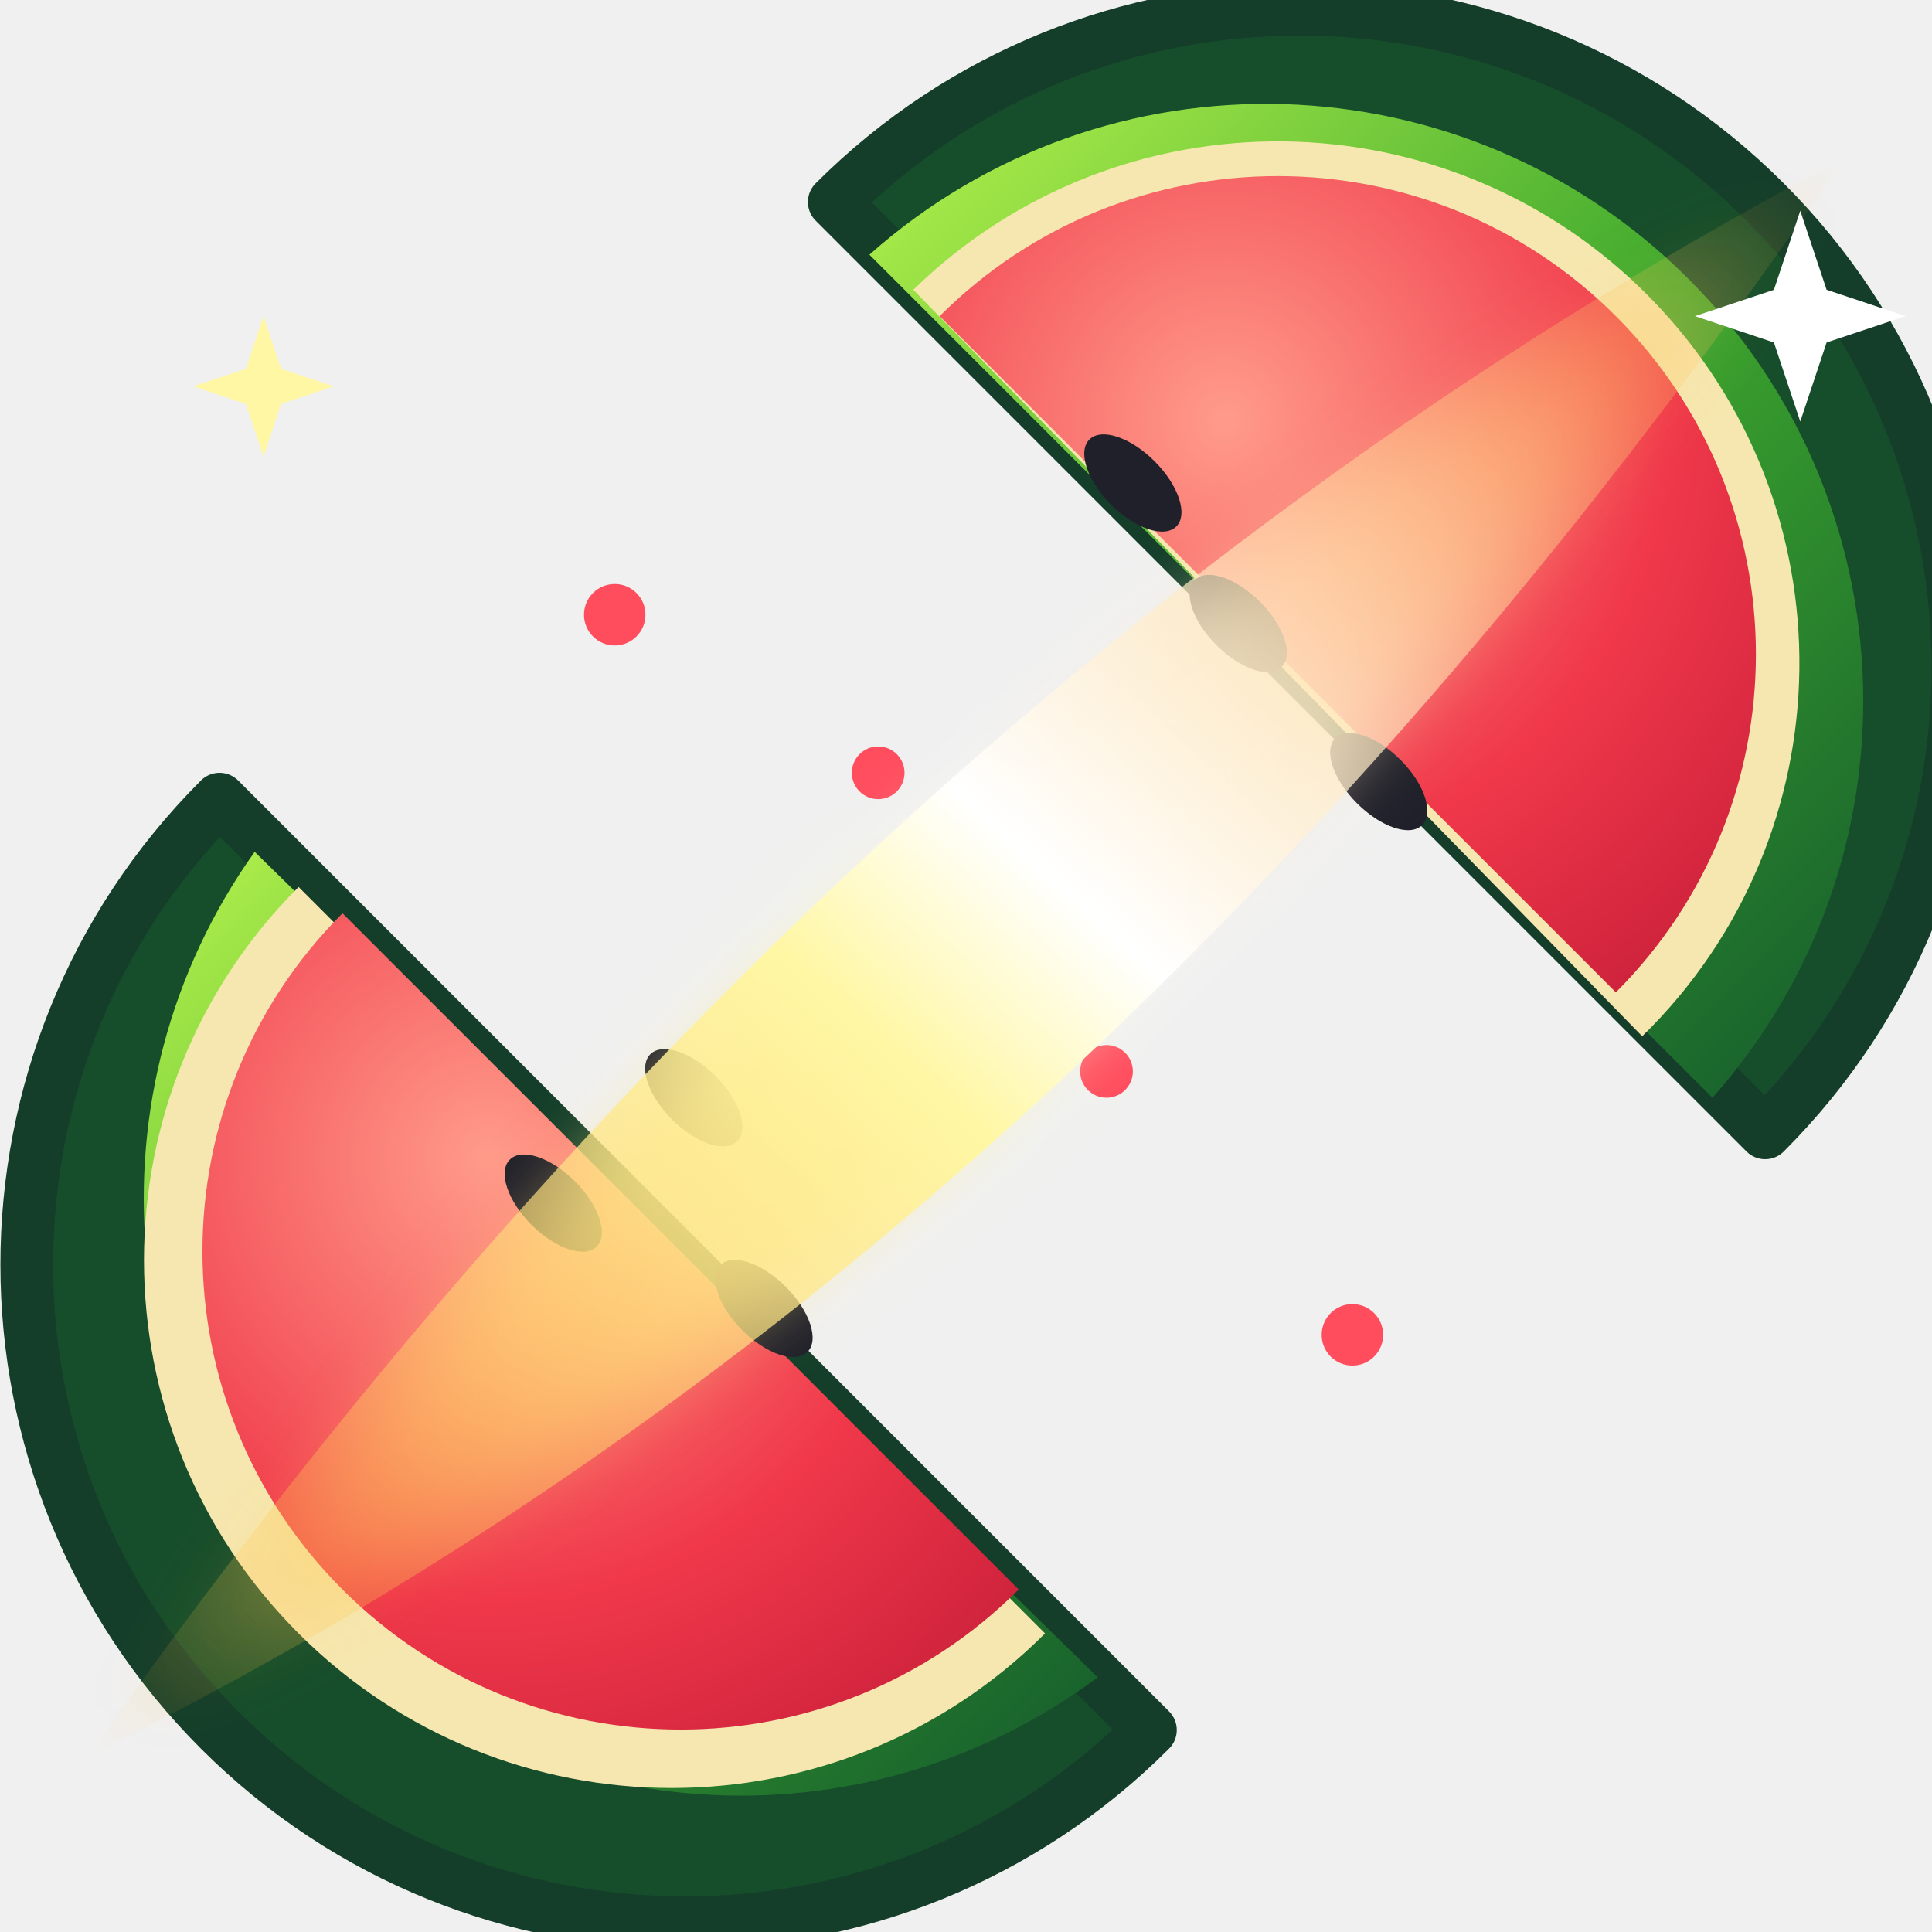
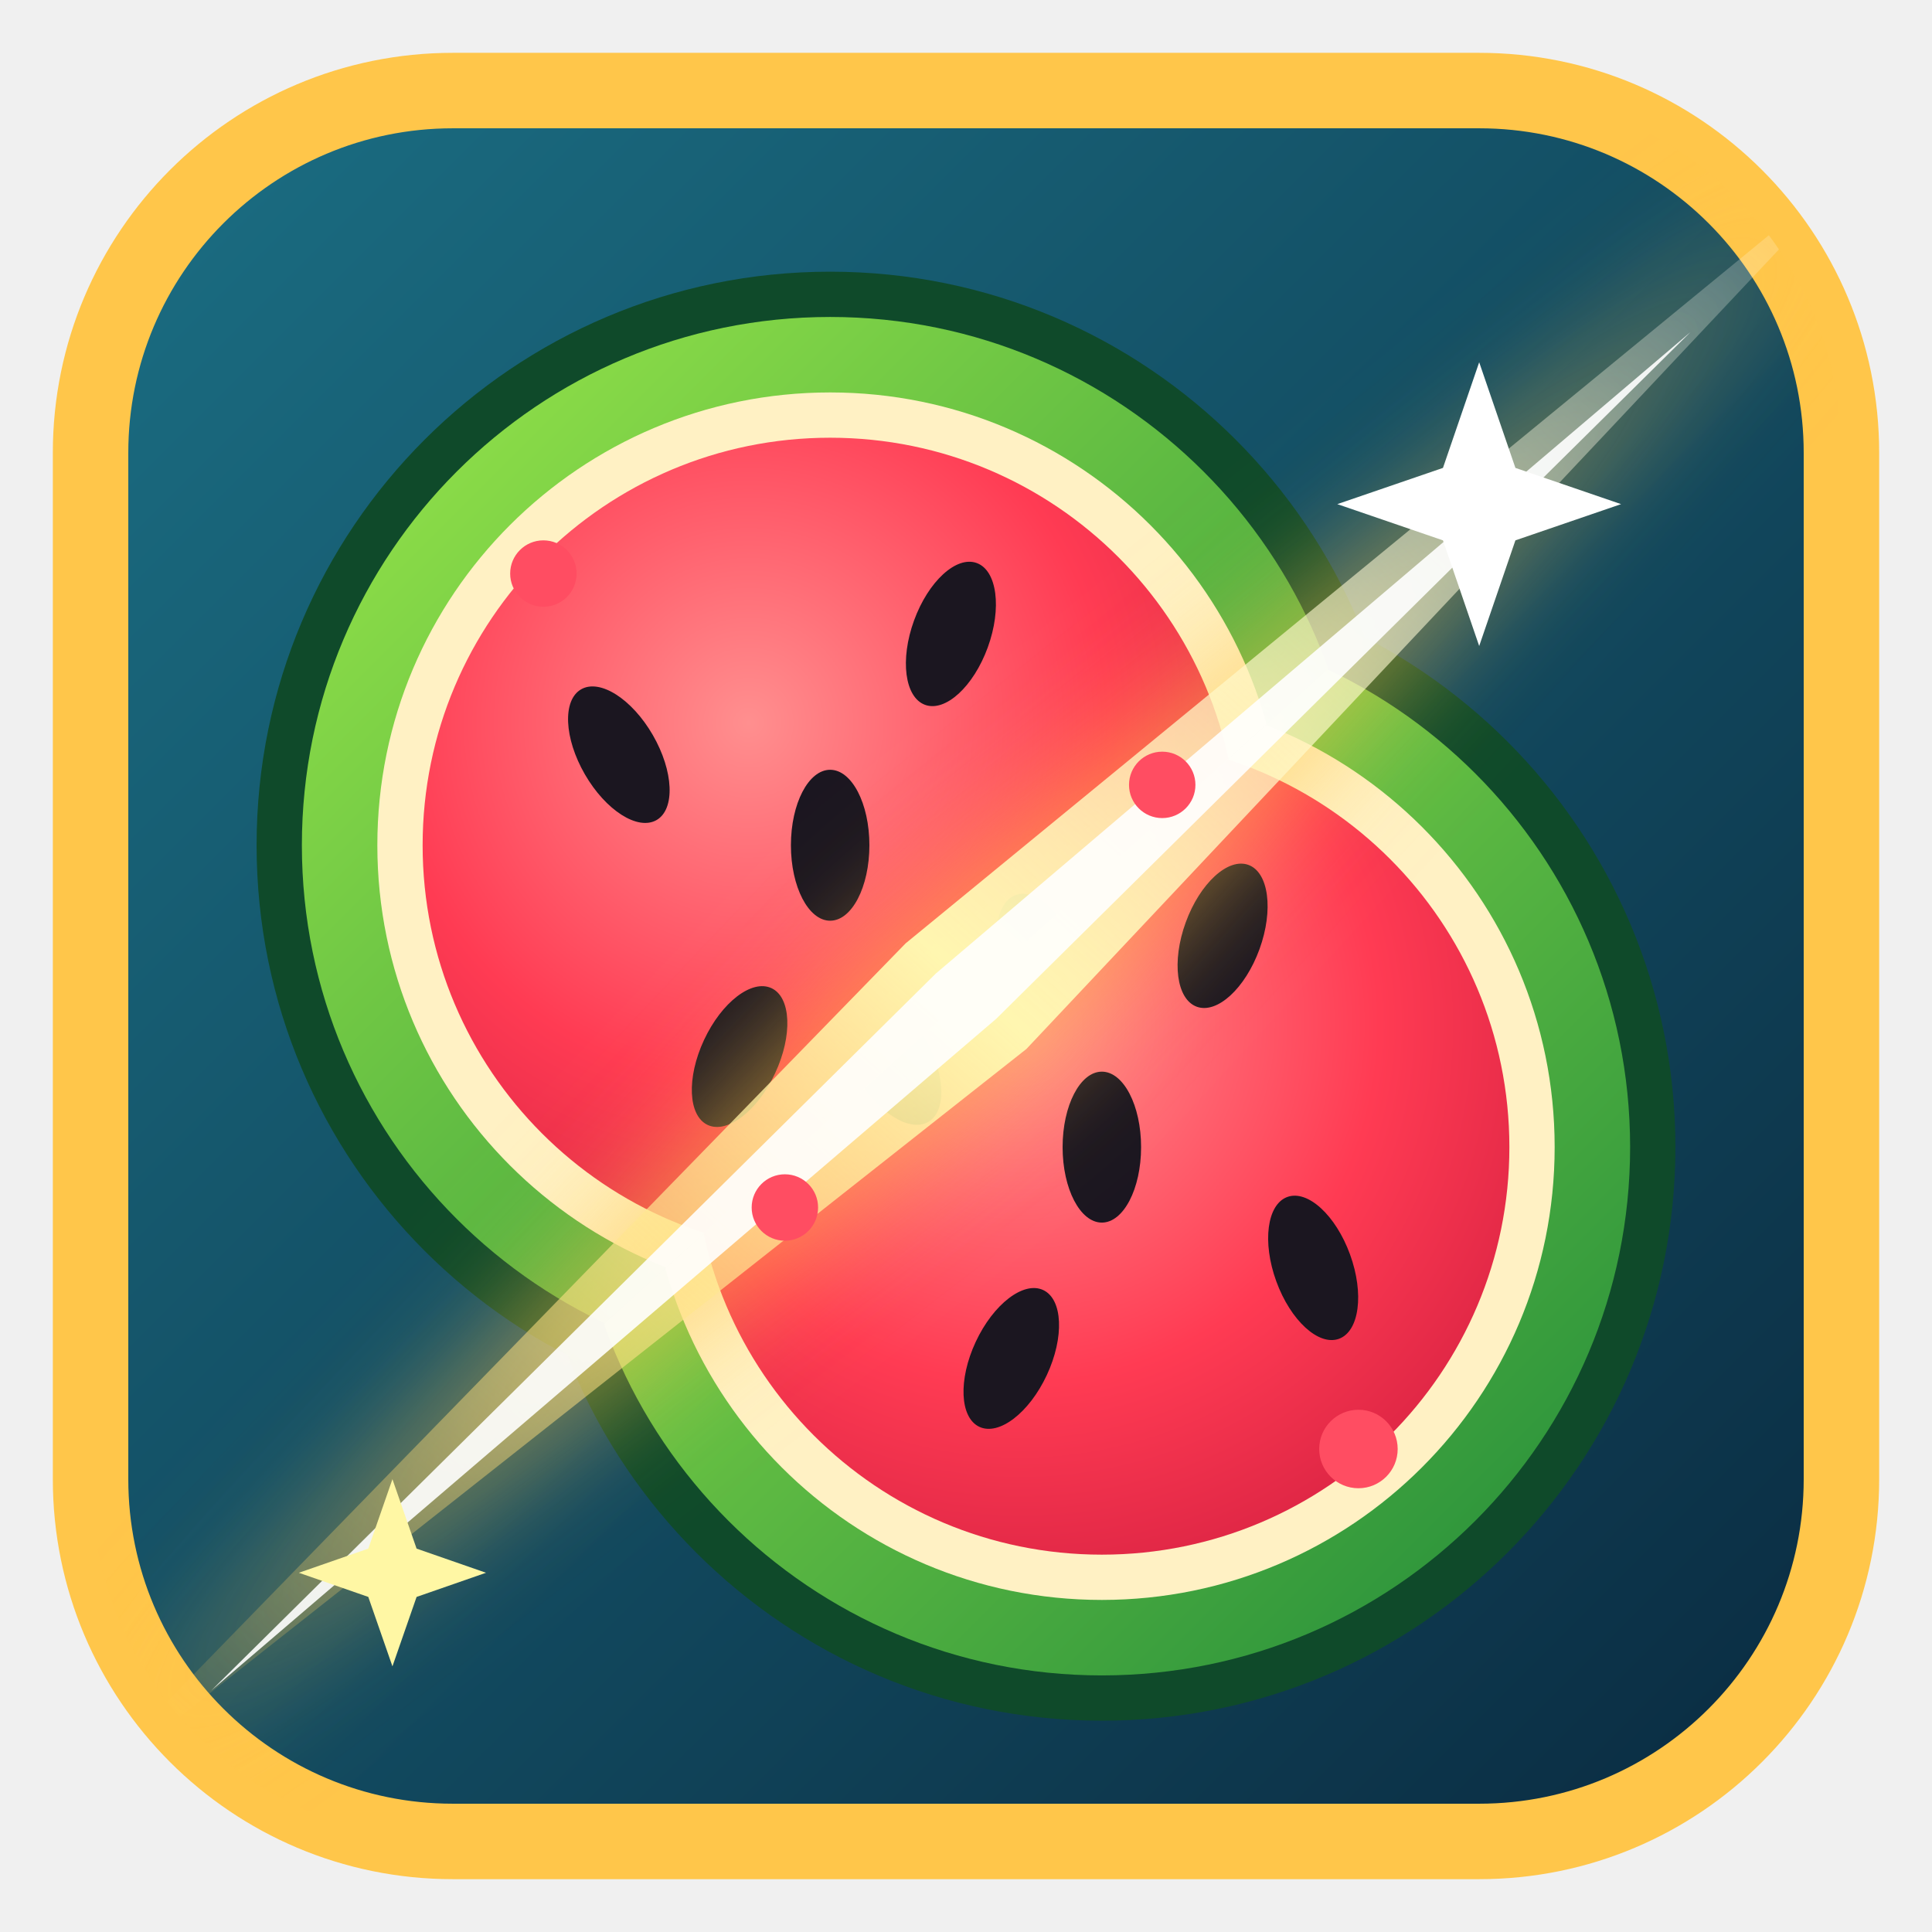
- <svg xmlns="http://www.w3.org/2000/svg" viewBox="0 0 220 220">
+ <svg xmlns="http://www.w3.org/2000/svg" viewBox="0 0 128 128">
  <defs>
-     <linearGradient id="rind" x1="0" y1="0" x2="1" y2="1">
-       <stop stop-color="#b6f34d" />
-       <stop offset=".5" stop-color="#3da72d" />
-       <stop offset="1" stop-color="#145a2d" />
+     <linearGradient id="bg" x1="0" y1="0" x2="1" y2="1">
+       <stop stop-color="#1b6f84" />
+       <stop offset="1" stop-color="#0a2a40" />
    </linearGradient>
-     <radialGradient id="flesh" cx=".35" cy=".3" r=".9">
-       <stop stop-color="#ff9b8a" />
-       <stop offset=".6" stop-color="#f0384a" />
-       <stop offset="1" stop-color="#c91f3a" />
+     <radialGradient id="fl" cx=".4" cy=".35" r=".8">
+       <stop stop-color="#ff8f8f" />
+       <stop offset=".55" stop-color="#ff3b53" />
+       <stop offset="1" stop-color="#d11d3f" />
    </radialGradient>
-     <linearGradient id="slash" x1="0" y1="1" x2="1" y2="0">
-       <stop stop-color="#ffb632" stop-opacity="0" />
-       <stop offset=".45" stop-color="#fff7a4" />
-       <stop offset=".55" stop-color="#fff" />
-       <stop offset="1" stop-color="#ffb632" stop-opacity="0" />
+     <linearGradient id="rd" x1="0" y1="0" x2="1" y2="1">
+       <stop stop-color="#9be84a" />
+       <stop offset="1" stop-color="#1f8a3a" />
    </linearGradient>
-     <filter id="glow" x="-30%" y="-30%" width="160%" height="160%">
-       <feGaussianBlur stdDeviation="4" />
-     </filter>
+     <linearGradient id="sl" x1="0" y1="1" x2="1" y2="0">
+       <stop stop-color="#ffc64a" stop-opacity="0" />
+       <stop offset=".5" stop-color="#fff6b0" />
+       <stop offset="1" stop-color="#fff" stop-opacity=".1" />
+     </linearGradient>
+     <clipPath id="a">
+       <polygon points="-20,142 148,-10 148,142" />
+     </clipPath>
+     <clipPath id="b">
+       <polygon points="-20,142 148,-10 -20,-10" />
+     </clipPath>
+     <clipPath id="tile">
+       <rect x="6" y="6" width="116" height="116" rx="24" />
+     </clipPath>
+     <g id="melon">
+       <circle cx="64" cy="66" r="38" fill="#0f4a2a" />
+       <circle cx="64" cy="66" r="35" fill="url(#rd)" />
+       <circle cx="64" cy="66" r="30" fill="#fff1c4" />
+       <circle cx="64" cy="66" r="27" fill="url(#fl)" />
+       <g fill="#1b1620">
+         <ellipse cx="50" cy="60" rx="2.6" ry="5" transform="rotate(-30 50 60)" />
+         <ellipse cx="72" cy="52" rx="2.6" ry="5" transform="rotate(20 72 52)" />
+         <ellipse cx="58" cy="80" rx="2.6" ry="5" transform="rotate(25 58 80)" />
+         <ellipse cx="78" cy="74" rx="2.6" ry="5" transform="rotate(-20 78 74)" />
+         <ellipse cx="64" cy="66" rx="2.6" ry="5" />
+       </g>
+     </g>
  </defs>
-   <g transform="translate(-9 9)">
-     <path d="M34 82A74 74 0 0 0 140 188Z" fill="#164d2b" stroke="#143e2a" stroke-width="6" stroke-linejoin="round" />
-     <path d="M38 88A68 68 0 0 0 134 182Z" fill="url(#rind)" />
-     <path d="M43 92A58 58 0 0 0 128 177Z" fill="#f6e7b0" />
-     <path d="M48 95A52 52 0 0 0 125 172Z" fill="url(#flesh)" />
-     <g fill="#20202a">
-       <ellipse cx="72" cy="128" rx="3.5" ry="7" transform="rotate(-45 72 128)" />
-       <ellipse cx="96" cy="140" rx="3.5" ry="7" transform="rotate(-45 96 140)" />
-       <ellipse cx="88" cy="116" rx="3.5" ry="7" transform="rotate(-45 88 116)" />
+   <rect x="6" y="6" width="116" height="116" rx="24" fill="url(#bg)" stroke="#ffc64a" stroke-width="5" />
+   <g clip-path="url(#tile)">
+     <g clip-path="url(#a)">
+       <g transform="translate(9 10)">
+         <use href="#melon" />
+       </g>
    </g>
+     <g clip-path="url(#b)">
+       <g transform="translate(-9 -10)">
+         <use href="#melon" />
+       </g>
+     </g>
+     <polygon points="4,120 69,70 124,10 59,62" fill="#ffc64a" opacity=".6" style="filter:blur(4px)" />
+     <polygon points="4,120 68,69.5 124,10 60,62.5" fill="url(#sl)" />
+     <polygon points="14,112 66,67.5 112,22 62,64.5" fill="#fff" opacity=".9" />
+     <g fill="#ff4d62">
+       <circle cx="64" cy="66" r="0" />
+       <circle cx="52" cy="80" r="2.2" />
+       <circle cx="77" cy="52" r="2.2" />
+       <circle cx="90" cy="96" r="2.6" />
+       <circle cx="36" cy="38" r="2.2" />
+     </g>
+     <path d="M98 24l2.4 7 7 2.4-7 2.4-2.4 7-2.4-7-7-2.4 7-2.4Z" fill="#fff" />
+     <path d="M26 98l1.6 4.6 4.6 1.6-4.6 1.6-1.6 4.6-1.6-4.6-4.6-1.6 4.6-1.6Z" fill="#fff7a4" />
  </g>
-   <g transform="translate(9 -9)">
-     <path d="M86 32A74 74 0 0 1 192 138Z" fill="#164d2b" stroke="#143e2a" stroke-width="6" stroke-linejoin="round" />
-     <path d="M90 38A68 68 0 0 1 186 134Z" fill="url(#rind)" />
-     <path d="M95 42A58 58 0 0 1 178 127Z" fill="#f6e7b0" />
-     <path d="M98 45A52 52 0 0 1 175 122Z" fill="url(#flesh)" />
-     <g fill="#20202a">
-       <ellipse cx="132" cy="80" rx="3.5" ry="7" transform="rotate(-45 132 80)" />
-       <ellipse cx="148" cy="98" rx="3.5" ry="7" transform="rotate(-45 148 98)" />
-       <ellipse cx="120" cy="64" rx="3.5" ry="7" transform="rotate(-45 120 64)" />
-     </g>
-   </g>
-   <g fill="#ff4d5e">
-     <circle cx="112" cy="104" r="4" />
-     <circle cx="100" cy="88" r="3" />
-     <circle cx="126" cy="122" r="3" />
-     <circle cx="70" cy="70" r="3.5" />
-     <circle cx="154" cy="152" r="3.5" />
-   </g>
-   <path d="M14 196Q120 140 206 22Q100 82 14 196Z" fill="url(#slash)" filter="url(#glow)" opacity=".8" />
-   <path d="M10 200Q124 144 210 18Q96 78 10 200Z" fill="url(#slash)" />
-   <path d="M205 24l3 9 9 3-9 3-3 9-3-9-9-3 9-3Z" fill="#fff" />
-   <path d="M30 36l2 6 6 2-6 2-2 6-2-6-6-2 6-2Z" fill="#fff7a4" />
</svg>
